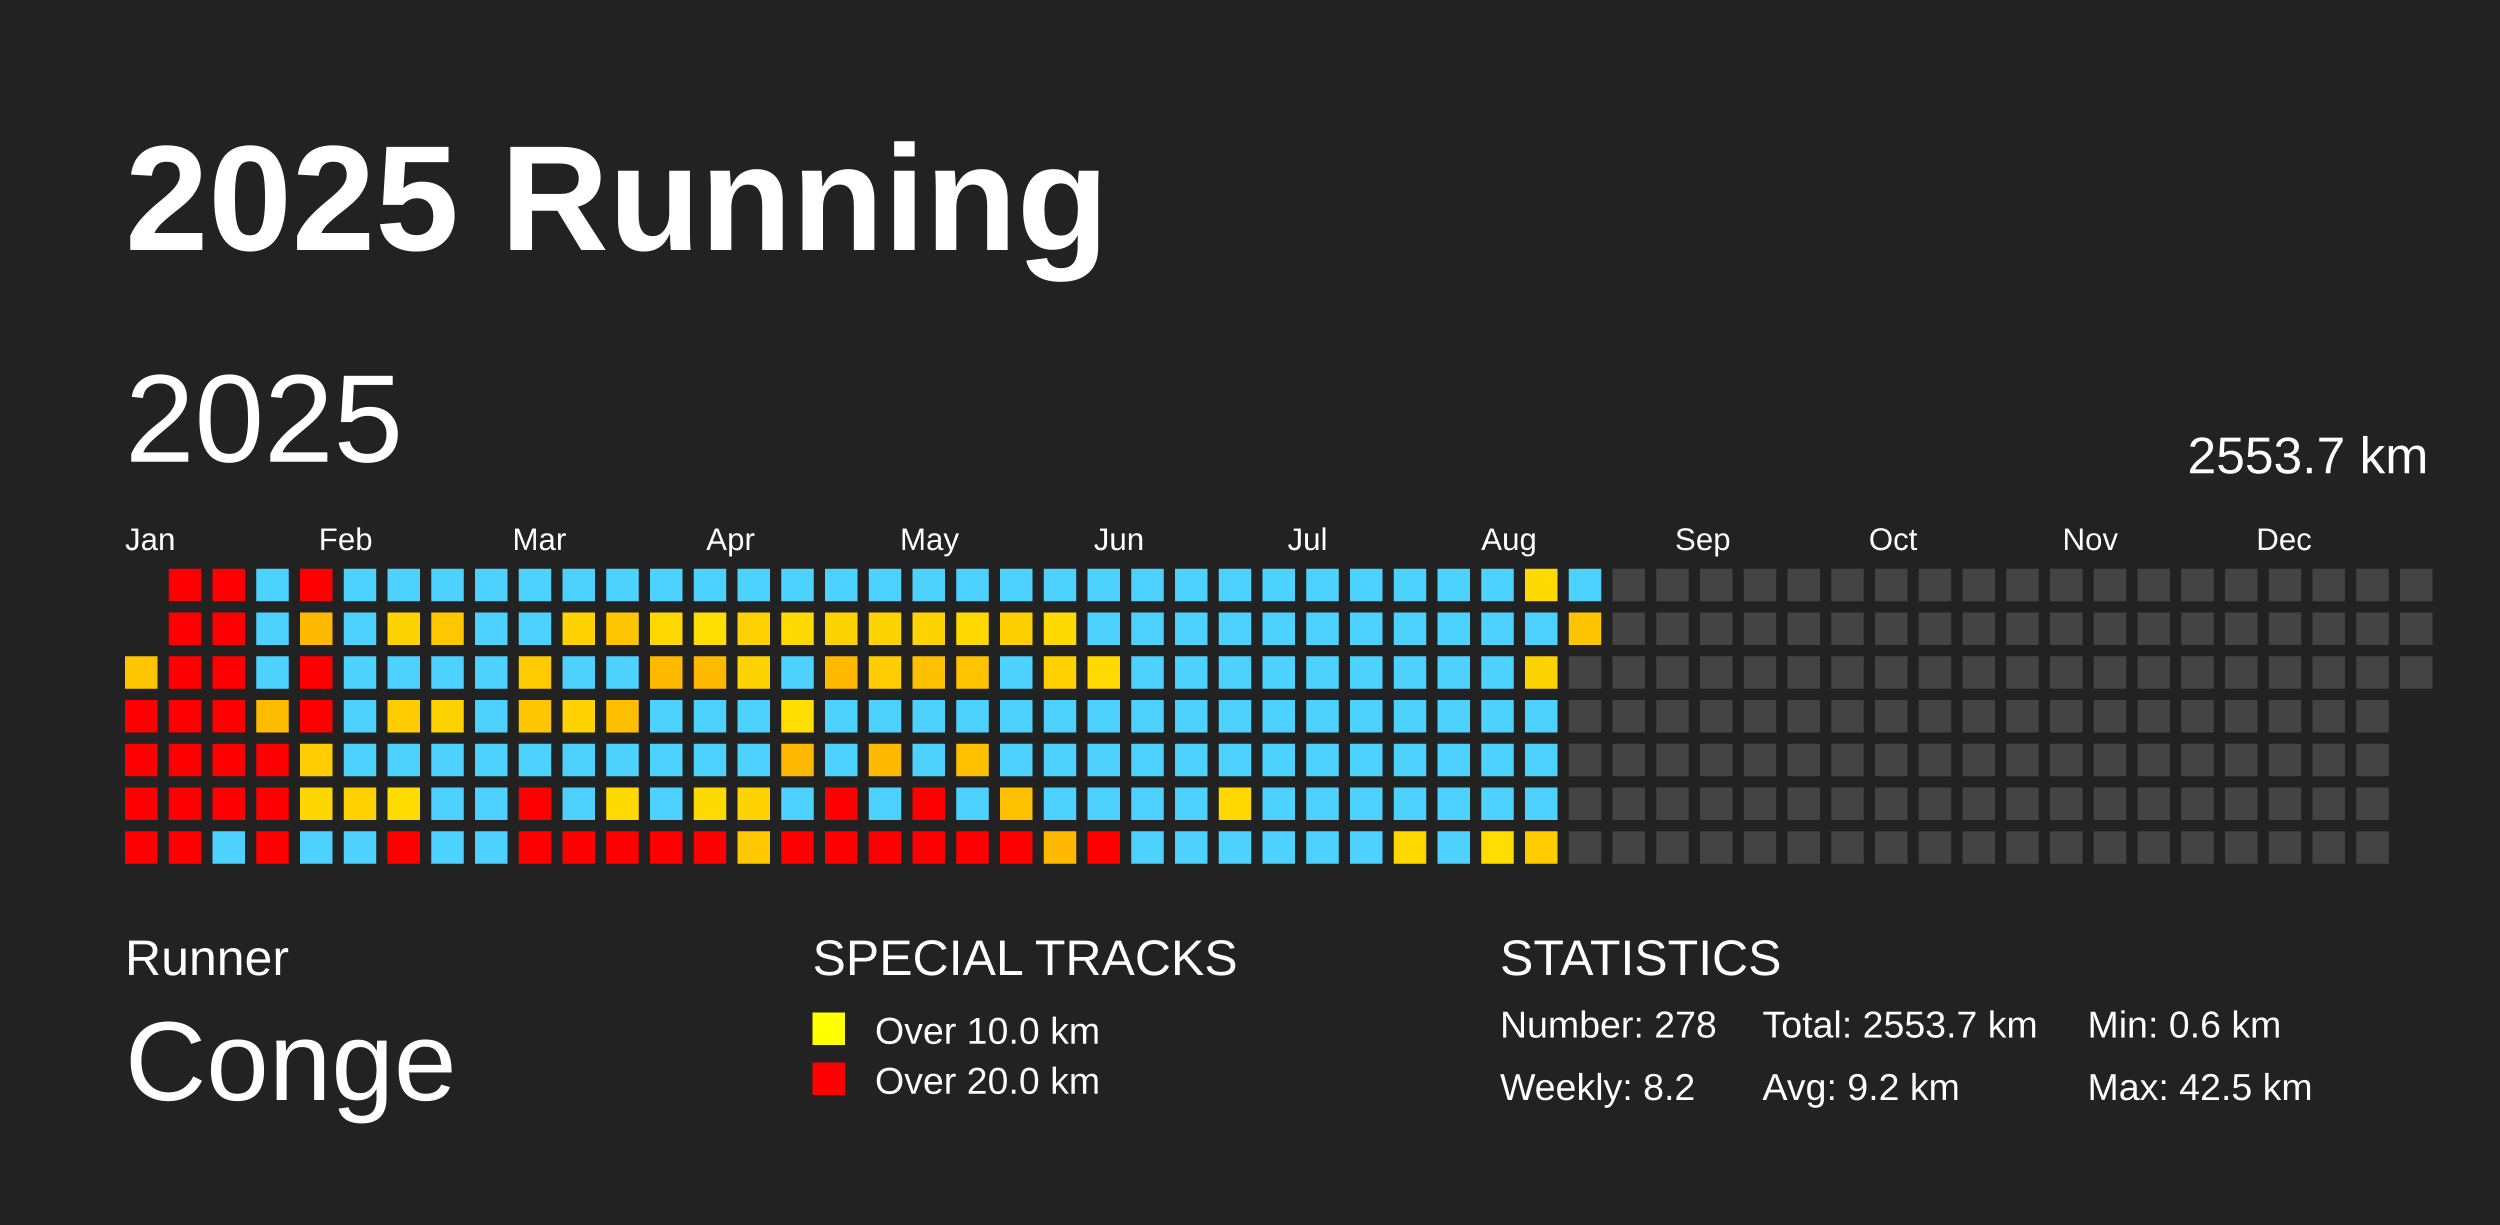
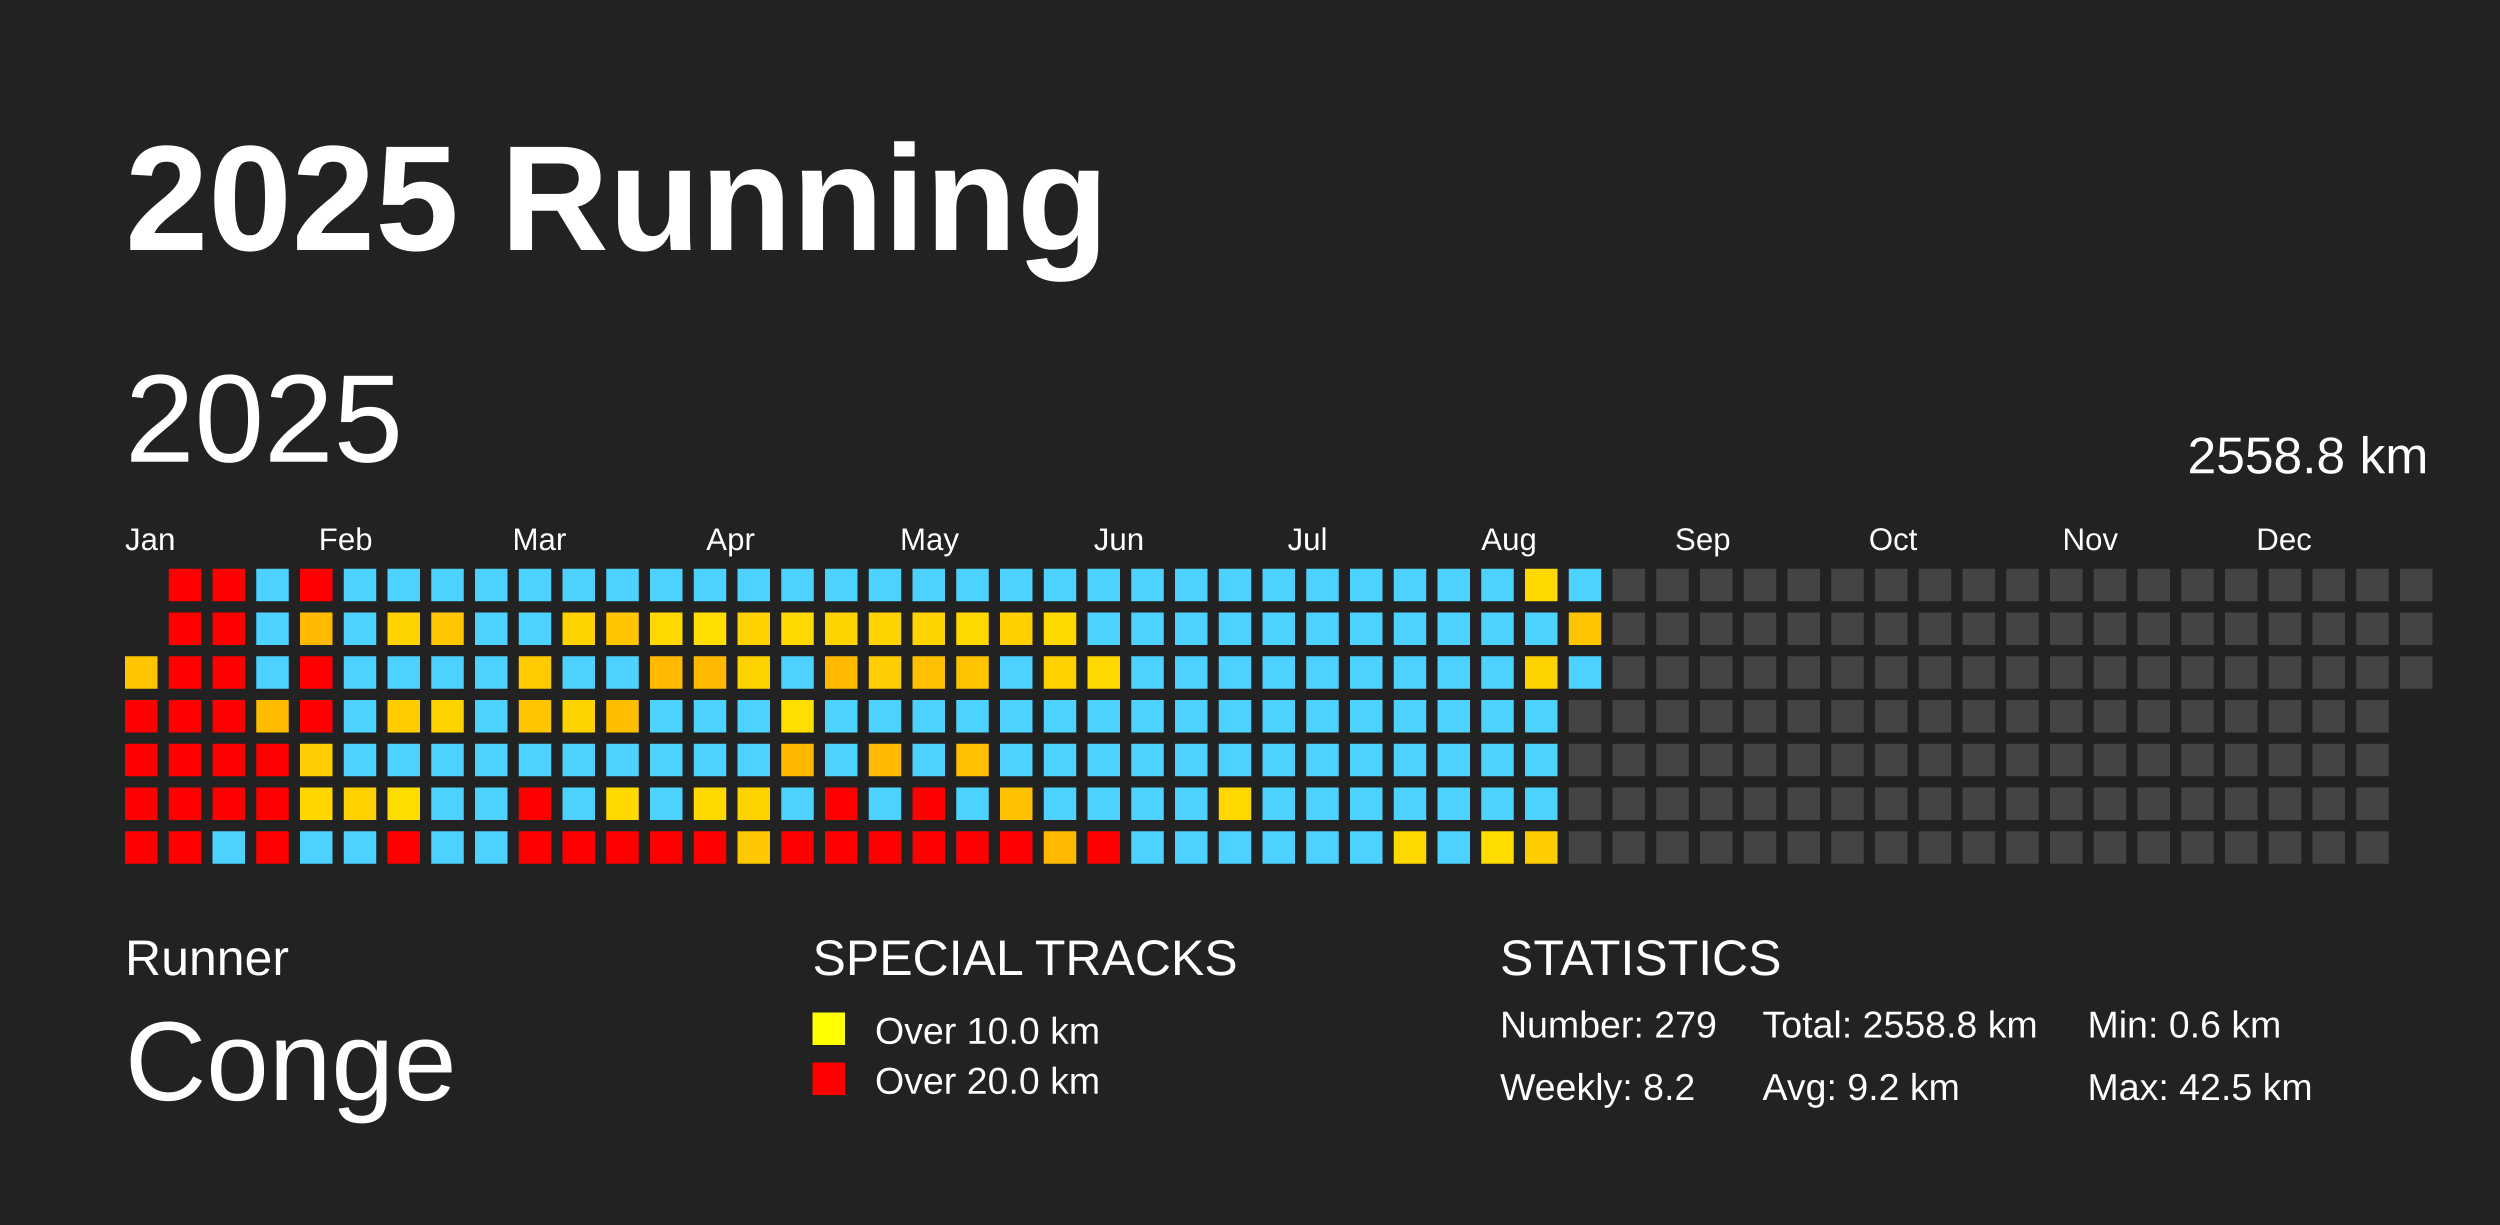
<svg xmlns="http://www.w3.org/2000/svg" baseProfile="full" height="98mm" version="1.1" viewBox="0,0,200,98" width="200mm">
  <defs />
  <rect fill="#222222" height="98" width="200" x="0" y="0" />
  <text fill="#FFFFFF" style="font-size:12px; font-family:Arial; font-weight:bold;" x="10" y="20">2025 Running</text>
  <text fill="#FFFFFF" style="font-size:4px; font-family:Arial" x="10" y="78">Runner</text>
  <text fill="#FFFFFF" style="font-size:9px; font-family:Arial" x="10" y="88">Conge</text>
  <text fill="#FFFFFF" style="font-size:4px; font-family:Arial" x="65" y="78">SPECIAL TRACKS</text>
  <rect fill="yellow" height="2.6" width="2.6" x="65" y="81" />
  <text fill="#FFFFFF" style="font-size:3px; font-family:Arial" x="70" y="83.5">Over 10.0 km</text>
  <rect fill="red" height="2.6" width="2.6" x="65" y="85" />
  <text fill="#FFFFFF" style="font-size:3px; font-family:Arial" x="70" y="87.5">Over 20.0 km</text>
  <text fill="#FFFFFF" style="font-size:4px; font-family:Arial" x="120" y="78">STATISTICS</text>
-   <text fill="#FFFFFF" style="font-size:3px; font-family:Arial" x="120" y="83">Number: 278</text>
+   <text fill="#FFFFFF" style="font-size:3px; font-family:Arial" x="120" y="83">Number: 279</text>
  <text fill="#FFFFFF" style="font-size:3px; font-family:Arial" x="120" y="88">Weekly: 8.2</text>
-   <text fill="#FFFFFF" style="font-size:3px; font-family:Arial" x="141" y="83">Total: 2553.7 km</text>
+   <text fill="#FFFFFF" style="font-size:3px; font-family:Arial" x="141" y="83">Total: 2558.8 km</text>
  <text fill="#FFFFFF" style="font-size:3px; font-family:Arial" x="141" y="88">Avg: 9.2 km</text>
  <text fill="#FFFFFF" style="font-size:3px; font-family:Arial" x="167" y="83">Min: 0.6 km</text>
  <text fill="#FFFFFF" style="font-size:3px; font-family:Arial" x="167" y="88">Max: 42.5 km</text>
  <text dominant-baseline="hanging" fill="#FFFFFF" style="font-size:10.0px; font-family:Arial;" x="10" y="30">2025</text>
-   <text dominant-baseline="hanging" fill="#FFFFFF" style="font-size:4.125px; font-family:Arial;" x="175" y="35">2553.7 km</text>
+   <text dominant-baseline="hanging" fill="#FFFFFF" style="font-size:4.125px; font-family:Arial;" x="175" y="35">2558.8 km</text>
  <text fill="#FFFFFF" style="font-size:2.5px; font-family:Arial" x="10.0" y="44">Jan</text>
  <text fill="#FFFFFF" style="font-size:2.5px; font-family:Arial" x="25.5" y="44">Feb</text>
  <text fill="#FFFFFF" style="font-size:2.5px; font-family:Arial" x="41.0" y="44">Mar</text>
  <text fill="#FFFFFF" style="font-size:2.5px; font-family:Arial" x="56.5" y="44">Apr</text>
  <text fill="#FFFFFF" style="font-size:2.5px; font-family:Arial" x="72.0" y="44">May</text>
  <text fill="#FFFFFF" style="font-size:2.5px; font-family:Arial" x="87.5" y="44">Jun</text>
  <text fill="#FFFFFF" style="font-size:2.5px; font-family:Arial" x="103.0" y="44">Jul</text>
  <text fill="#FFFFFF" style="font-size:2.5px; font-family:Arial" x="118.5" y="44">Aug</text>
  <text fill="#FFFFFF" style="font-size:2.5px; font-family:Arial" x="134.0" y="44">Sep</text>
  <text fill="#FFFFFF" style="font-size:2.5px; font-family:Arial" x="149.5" y="44">Oct</text>
  <text fill="#FFFFFF" style="font-size:2.5px; font-family:Arial" x="165.0" y="44">Nov</text>
  <text fill="#FFFFFF" style="font-size:2.5px; font-family:Arial" x="180.5" y="44">Dec</text>
  <rect fill="#ffc600" height="2.6" width="2.6" x="10.0" y="52.5" />
  <rect fill="red" height="2.6" width="2.6" x="10.0" y="56.0" />
  <rect fill="red" height="2.6" width="2.6" x="10.0" y="59.5" />
  <rect fill="red" height="2.6" width="2.6" x="10.0" y="63.0" />
  <rect fill="red" height="2.6" width="2.6" x="10.0" y="66.5" />
  <rect fill="red" height="2.6" width="2.6" x="13.5" y="45.5" />
  <rect fill="red" height="2.6" width="2.6" x="13.5" y="49.0" />
  <rect fill="red" height="2.6" width="2.6" x="13.5" y="52.5" />
  <rect fill="red" height="2.6" width="2.6" x="13.5" y="56.0" />
  <rect fill="red" height="2.6" width="2.6" x="13.5" y="59.5" />
  <rect fill="red" height="2.6" width="2.6" x="13.5" y="63.0" />
  <rect fill="red" height="2.6" width="2.6" x="13.5" y="66.5" />
  <rect fill="red" height="2.6" width="2.6" x="17.0" y="45.5" />
  <rect fill="red" height="2.6" width="2.6" x="17.0" y="49.0" />
  <rect fill="red" height="2.6" width="2.6" x="17.0" y="52.5" />
  <rect fill="red" height="2.6" width="2.6" x="17.0" y="56.0" />
  <rect fill="red" height="2.6" width="2.6" x="17.0" y="59.5" />
  <rect fill="red" height="2.6" width="2.6" x="17.0" y="63.0" />
  <rect fill="#4dd2ff" height="2.6" width="2.6" x="17.0" y="66.5" />
  <rect fill="#4dd2ff" height="2.6" width="2.6" x="20.5" y="45.5" />
  <rect fill="#4dd2ff" height="2.6" width="2.6" x="20.5" y="49.0" />
  <rect fill="#4dd2ff" height="2.6" width="2.6" x="20.5" y="52.5" />
  <rect fill="#ffbb00" height="2.6" width="2.6" x="20.5" y="56.0" />
  <rect fill="red" height="2.6" width="2.6" x="20.5" y="59.5" />
  <rect fill="red" height="2.6" width="2.6" x="20.5" y="63.0" />
  <rect fill="red" height="2.6" width="2.6" x="20.5" y="66.5" />
  <rect fill="red" height="2.6" width="2.6" x="24.0" y="45.5" />
  <rect fill="#ffba00" height="2.6" width="2.6" x="24.0" y="49.0" />
  <rect fill="red" height="2.6" width="2.6" x="24.0" y="52.5" />
  <rect fill="red" height="2.6" width="2.6" x="24.0" y="56.0" />
  <rect fill="#ffcd00" height="2.6" width="2.6" x="24.0" y="59.5" />
  <rect fill="#ffd600" height="2.6" width="2.6" x="24.0" y="63.0" />
  <rect fill="#4dd2ff" height="2.6" width="2.6" x="24.0" y="66.5" />
  <rect fill="#4dd2ff" height="2.6" width="2.6" x="27.5" y="45.5" />
  <rect fill="#4dd2ff" height="2.6" width="2.6" x="27.5" y="49.0" />
  <rect fill="#4dd2ff" height="2.6" width="2.6" x="27.5" y="52.5" />
  <rect fill="#4dd2ff" height="2.6" width="2.6" x="27.5" y="56.0" />
  <rect fill="#4dd2ff" height="2.6" width="2.6" x="27.5" y="59.5" />
  <rect fill="#ffd100" height="2.6" width="2.6" x="27.5" y="63.0" />
  <rect fill="#4dd2ff" height="2.6" width="2.6" x="27.5" y="66.5" />
  <rect fill="#4dd2ff" height="2.6" width="2.6" x="31.0" y="45.5" />
  <rect fill="#ffd300" height="2.6" width="2.6" x="31.0" y="49.0" />
  <rect fill="#4dd2ff" height="2.6" width="2.6" x="31.0" y="52.5" />
  <rect fill="#ffcc00" height="2.6" width="2.6" x="31.0" y="56.0" />
  <rect fill="#4dd2ff" height="2.6" width="2.6" x="31.0" y="59.5" />
  <rect fill="#ffdc00" height="2.6" width="2.6" x="31.0" y="63.0" />
  <rect fill="red" height="2.6" width="2.6" x="31.0" y="66.5" />
  <rect fill="#4dd2ff" height="2.6" width="2.6" x="34.5" y="45.5" />
  <rect fill="#ffc700" height="2.6" width="2.6" x="34.5" y="49.0" />
  <rect fill="#4dd2ff" height="2.6" width="2.6" x="34.5" y="52.5" />
  <rect fill="#ffd300" height="2.6" width="2.6" x="34.5" y="56.0" />
  <rect fill="#4dd2ff" height="2.6" width="2.6" x="34.5" y="59.5" />
  <rect fill="#4dd2ff" height="2.6" width="2.6" x="34.5" y="63.0" />
  <rect fill="#4dd2ff" height="2.6" width="2.6" x="34.5" y="66.5" />
  <rect fill="#4dd2ff" height="2.6" width="2.6" x="38.0" y="45.5" />
  <rect fill="#4dd2ff" height="2.6" width="2.6" x="38.0" y="49.0" />
  <rect fill="#4dd2ff" height="2.6" width="2.6" x="38.0" y="52.5" />
  <rect fill="#4dd2ff" height="2.6" width="2.6" x="38.0" y="56.0" />
  <rect fill="#4dd2ff" height="2.6" width="2.6" x="38.0" y="59.5" />
  <rect fill="#4dd2ff" height="2.6" width="2.6" x="38.0" y="63.0" />
  <rect fill="#4dd2ff" height="2.6" width="2.6" x="38.0" y="66.5" />
  <rect fill="#4dd2ff" height="2.6" width="2.6" x="41.5" y="45.5" />
  <rect fill="#4dd2ff" height="2.6" width="2.6" x="41.5" y="49.0" />
  <rect fill="#ffcb00" height="2.6" width="2.6" x="41.5" y="52.5" />
  <rect fill="#ffc600" height="2.6" width="2.6" x="41.5" y="56.0" />
  <rect fill="#4dd2ff" height="2.6" width="2.6" x="41.5" y="59.5" />
  <rect fill="red" height="2.6" width="2.6" x="41.5" y="63.0" />
  <rect fill="red" height="2.6" width="2.6" x="41.5" y="66.5" />
  <rect fill="#4dd2ff" height="2.6" width="2.6" x="45.0" y="45.5" />
  <rect fill="#ffd300" height="2.6" width="2.6" x="45.0" y="49.0" />
  <rect fill="#4dd2ff" height="2.6" width="2.6" x="45.0" y="52.5" />
  <rect fill="#ffd300" height="2.6" width="2.6" x="45.0" y="56.0" />
  <rect fill="#4dd2ff" height="2.6" width="2.6" x="45.0" y="59.5" />
  <rect fill="#4dd2ff" height="2.6" width="2.6" x="45.0" y="63.0" />
  <rect fill="red" height="2.6" width="2.6" x="45.0" y="66.5" />
  <rect fill="#4dd2ff" height="2.6" width="2.6" x="48.5" y="45.5" />
  <rect fill="#ffc500" height="2.6" width="2.6" x="48.5" y="49.0" />
  <rect fill="#4dd2ff" height="2.6" width="2.6" x="48.5" y="52.5" />
  <rect fill="#ffbe00" height="2.6" width="2.6" x="48.5" y="56.0" />
  <rect fill="#4dd2ff" height="2.6" width="2.6" x="48.5" y="59.5" />
  <rect fill="#ffd900" height="2.6" width="2.6" x="48.5" y="63.0" />
  <rect fill="red" height="2.6" width="2.6" x="48.5" y="66.5" />
  <rect fill="#4dd2ff" height="2.6" width="2.6" x="52.0" y="45.5" />
  <rect fill="#ffd800" height="2.6" width="2.6" x="52.0" y="49.0" />
  <rect fill="#ffba00" height="2.6" width="2.6" x="52.0" y="52.5" />
  <rect fill="#4dd2ff" height="2.6" width="2.6" x="52.0" y="56.0" />
  <rect fill="#4dd2ff" height="2.6" width="2.6" x="52.0" y="59.5" />
  <rect fill="#4dd2ff" height="2.6" width="2.6" x="52.0" y="63.0" />
  <rect fill="red" height="2.6" width="2.6" x="52.0" y="66.5" />
  <rect fill="#4dd2ff" height="2.6" width="2.6" x="55.5" y="45.5" />
  <rect fill="#ffde00" height="2.6" width="2.6" x="55.5" y="49.0" />
  <rect fill="#ffba00" height="2.6" width="2.6" x="55.5" y="52.5" />
  <rect fill="#4dd2ff" height="2.6" width="2.6" x="55.5" y="56.0" />
  <rect fill="#4dd2ff" height="2.6" width="2.6" x="55.5" y="59.5" />
  <rect fill="#ffda00" height="2.6" width="2.6" x="55.5" y="63.0" />
  <rect fill="red" height="2.6" width="2.6" x="55.5" y="66.5" />
  <rect fill="#4dd2ff" height="2.6" width="2.6" x="59.0" y="45.5" />
  <rect fill="#ffd100" height="2.6" width="2.6" x="59.0" y="49.0" />
  <rect fill="#ffd300" height="2.6" width="2.6" x="59.0" y="52.5" />
  <rect fill="#4dd2ff" height="2.6" width="2.6" x="59.0" y="56.0" />
  <rect fill="#4dd2ff" height="2.6" width="2.6" x="59.0" y="59.5" />
  <rect fill="#ffd300" height="2.6" width="2.6" x="59.0" y="63.0" />
  <rect fill="#ffc800" height="2.6" width="2.6" x="59.0" y="66.5" />
  <rect fill="#4dd2ff" height="2.6" width="2.6" x="62.5" y="45.5" />
  <rect fill="#ffd900" height="2.6" width="2.6" x="62.5" y="49.0" />
  <rect fill="#4dd2ff" height="2.6" width="2.6" x="62.5" y="52.5" />
  <rect fill="#ffde00" height="2.6" width="2.6" x="62.5" y="56.0" />
  <rect fill="#ffb800" height="2.6" width="2.6" x="62.5" y="59.5" />
  <rect fill="#4dd2ff" height="2.6" width="2.6" x="62.5" y="63.0" />
  <rect fill="red" height="2.6" width="2.6" x="62.5" y="66.5" />
  <rect fill="#4dd2ff" height="2.6" width="2.6" x="66.0" y="45.5" />
  <rect fill="#ffd300" height="2.6" width="2.6" x="66.0" y="49.0" />
  <rect fill="#ffba00" height="2.6" width="2.6" x="66.0" y="52.5" />
  <rect fill="#4dd2ff" height="2.6" width="2.6" x="66.0" y="56.0" />
  <rect fill="#4dd2ff" height="2.6" width="2.6" x="66.0" y="59.5" />
  <rect fill="red" height="2.6" width="2.6" x="66.0" y="63.0" />
  <rect fill="red" height="2.6" width="2.6" x="66.0" y="66.5" />
  <rect fill="#4dd2ff" height="2.6" width="2.6" x="69.5" y="45.5" />
  <rect fill="#ffd300" height="2.6" width="2.6" x="69.5" y="49.0" />
  <rect fill="#ffcd00" height="2.6" width="2.6" x="69.5" y="52.5" />
  <rect fill="#4dd2ff" height="2.6" width="2.6" x="69.5" y="56.0" />
  <rect fill="#ffba00" height="2.6" width="2.6" x="69.5" y="59.5" />
  <rect fill="#4dd2ff" height="2.6" width="2.6" x="69.5" y="63.0" />
  <rect fill="red" height="2.6" width="2.6" x="69.5" y="66.5" />
  <rect fill="#4dd2ff" height="2.6" width="2.6" x="73.0" y="45.5" />
  <rect fill="#ffd300" height="2.6" width="2.6" x="73.0" y="49.0" />
  <rect fill="#ffc000" height="2.6" width="2.6" x="73.0" y="52.5" />
  <rect fill="#4dd2ff" height="2.6" width="2.6" x="73.0" y="56.0" />
  <rect fill="#4dd2ff" height="2.6" width="2.6" x="73.0" y="59.5" />
  <rect fill="red" height="2.6" width="2.6" x="73.0" y="63.0" />
  <rect fill="red" height="2.6" width="2.6" x="73.0" y="66.5" />
  <rect fill="#4dd2ff" height="2.6" width="2.6" x="76.5" y="45.5" />
  <rect fill="#ffd800" height="2.6" width="2.6" x="76.5" y="49.0" />
  <rect fill="#ffc300" height="2.6" width="2.6" x="76.5" y="52.5" />
  <rect fill="#4dd2ff" height="2.6" width="2.6" x="76.5" y="56.0" />
  <rect fill="#ffc000" height="2.6" width="2.6" x="76.5" y="59.5" />
  <rect fill="#4dd2ff" height="2.6" width="2.6" x="76.5" y="63.0" />
  <rect fill="red" height="2.6" width="2.6" x="76.5" y="66.5" />
  <rect fill="#4dd2ff" height="2.6" width="2.6" x="80.0" y="45.5" />
  <rect fill="#ffcf00" height="2.6" width="2.6" x="80.0" y="49.0" />
  <rect fill="#4dd2ff" height="2.6" width="2.6" x="80.0" y="52.5" />
  <rect fill="#4dd2ff" height="2.6" width="2.6" x="80.0" y="56.0" />
  <rect fill="#4dd2ff" height="2.6" width="2.6" x="80.0" y="59.5" />
  <rect fill="#ffc000" height="2.6" width="2.6" x="80.0" y="63.0" />
  <rect fill="red" height="2.6" width="2.6" x="80.0" y="66.5" />
  <rect fill="#4dd2ff" height="2.6" width="2.6" x="83.5" y="45.5" />
  <rect fill="#ffd900" height="2.6" width="2.6" x="83.5" y="49.0" />
  <rect fill="#ffd100" height="2.6" width="2.6" x="83.5" y="52.5" />
  <rect fill="#4dd2ff" height="2.6" width="2.6" x="83.5" y="56.0" />
  <rect fill="#4dd2ff" height="2.6" width="2.6" x="83.5" y="59.5" />
  <rect fill="#4dd2ff" height="2.6" width="2.6" x="83.5" y="63.0" />
  <rect fill="#ffba00" height="2.6" width="2.6" x="83.5" y="66.5" />
  <rect fill="#4dd2ff" height="2.6" width="2.6" x="87.0" y="45.5" />
  <rect fill="#4dd2ff" height="2.6" width="2.6" x="87.0" y="49.0" />
  <rect fill="#ffd900" height="2.6" width="2.6" x="87.0" y="52.5" />
  <rect fill="#4dd2ff" height="2.6" width="2.6" x="87.0" y="56.0" />
  <rect fill="#4dd2ff" height="2.6" width="2.6" x="87.0" y="59.5" />
  <rect fill="#4dd2ff" height="2.6" width="2.6" x="87.0" y="63.0" />
  <rect fill="red" height="2.6" width="2.6" x="87.0" y="66.5" />
  <rect fill="#4dd2ff" height="2.6" width="2.6" x="90.5" y="45.5" />
  <rect fill="#4dd2ff" height="2.6" width="2.6" x="90.5" y="49.0" />
  <rect fill="#4dd2ff" height="2.6" width="2.6" x="90.5" y="52.5" />
  <rect fill="#4dd2ff" height="2.6" width="2.6" x="90.5" y="56.0" />
  <rect fill="#4dd2ff" height="2.6" width="2.6" x="90.5" y="59.5" />
  <rect fill="#4dd2ff" height="2.6" width="2.6" x="90.5" y="63.0" />
  <rect fill="#4dd2ff" height="2.6" width="2.6" x="90.5" y="66.5" />
  <rect fill="#4dd2ff" height="2.6" width="2.6" x="94.0" y="45.5" />
  <rect fill="#4dd2ff" height="2.6" width="2.6" x="94.0" y="49.0" />
  <rect fill="#4dd2ff" height="2.6" width="2.6" x="94.0" y="52.5" />
  <rect fill="#4dd2ff" height="2.6" width="2.6" x="94.0" y="56.0" />
  <rect fill="#4dd2ff" height="2.6" width="2.6" x="94.0" y="59.5" />
  <rect fill="#4dd2ff" height="2.6" width="2.6" x="94.0" y="63.0" />
  <rect fill="#4dd2ff" height="2.6" width="2.6" x="94.0" y="66.5" />
  <rect fill="#4dd2ff" height="2.6" width="2.6" x="97.5" y="45.5" />
  <rect fill="#4dd2ff" height="2.6" width="2.6" x="97.5" y="49.0" />
  <rect fill="#4dd2ff" height="2.6" width="2.6" x="97.5" y="52.5" />
  <rect fill="#4dd2ff" height="2.6" width="2.6" x="97.5" y="56.0" />
  <rect fill="#4dd2ff" height="2.6" width="2.6" x="97.5" y="59.5" />
  <rect fill="#ffd800" height="2.6" width="2.6" x="97.5" y="63.0" />
  <rect fill="#4dd2ff" height="2.6" width="2.6" x="97.5" y="66.5" />
  <rect fill="#4dd2ff" height="2.6" width="2.6" x="101.0" y="45.5" />
  <rect fill="#4dd2ff" height="2.6" width="2.6" x="101.0" y="49.0" />
  <rect fill="#4dd2ff" height="2.6" width="2.6" x="101.0" y="52.5" />
  <rect fill="#4dd2ff" height="2.6" width="2.6" x="101.0" y="56.0" />
  <rect fill="#4dd2ff" height="2.6" width="2.6" x="101.0" y="59.5" />
  <rect fill="#4dd2ff" height="2.6" width="2.6" x="101.0" y="63.0" />
  <rect fill="#4dd2ff" height="2.6" width="2.6" x="101.0" y="66.5" />
  <rect fill="#4dd2ff" height="2.6" width="2.6" x="104.5" y="45.5" />
  <rect fill="#4dd2ff" height="2.6" width="2.6" x="104.5" y="49.0" />
  <rect fill="#4dd2ff" height="2.6" width="2.6" x="104.5" y="52.5" />
  <rect fill="#4dd2ff" height="2.6" width="2.6" x="104.5" y="56.0" />
  <rect fill="#4dd2ff" height="2.6" width="2.6" x="104.5" y="59.5" />
  <rect fill="#4dd2ff" height="2.6" width="2.6" x="104.5" y="63.0" />
  <rect fill="#4dd2ff" height="2.6" width="2.6" x="104.5" y="66.5" />
  <rect fill="#4dd2ff" height="2.6" width="2.6" x="108.0" y="45.5" />
  <rect fill="#4dd2ff" height="2.6" width="2.6" x="108.0" y="49.0" />
  <rect fill="#4dd2ff" height="2.6" width="2.6" x="108.0" y="52.5" />
  <rect fill="#4dd2ff" height="2.6" width="2.6" x="108.0" y="56.0" />
  <rect fill="#4dd2ff" height="2.6" width="2.6" x="108.0" y="59.5" />
  <rect fill="#4dd2ff" height="2.6" width="2.6" x="108.0" y="63.0" />
  <rect fill="#4dd2ff" height="2.6" width="2.6" x="108.0" y="66.5" />
  <rect fill="#4dd2ff" height="2.6" width="2.6" x="111.5" y="45.5" />
  <rect fill="#4dd2ff" height="2.6" width="2.6" x="111.5" y="49.0" />
  <rect fill="#4dd2ff" height="2.6" width="2.6" x="111.5" y="52.5" />
  <rect fill="#4dd2ff" height="2.6" width="2.6" x="111.5" y="56.0" />
  <rect fill="#4dd2ff" height="2.6" width="2.6" x="111.5" y="59.5" />
  <rect fill="#4dd2ff" height="2.6" width="2.6" x="111.5" y="63.0" />
  <rect fill="#ffd900" height="2.6" width="2.6" x="111.5" y="66.5" />
  <rect fill="#4dd2ff" height="2.6" width="2.6" x="115.0" y="45.5" />
  <rect fill="#4dd2ff" height="2.6" width="2.6" x="115.0" y="49.0" />
  <rect fill="#4dd2ff" height="2.6" width="2.6" x="115.0" y="52.5" />
  <rect fill="#4dd2ff" height="2.6" width="2.6" x="115.0" y="56.0" />
  <rect fill="#4dd2ff" height="2.6" width="2.6" x="115.0" y="59.5" />
  <rect fill="#4dd2ff" height="2.6" width="2.6" x="115.0" y="63.0" />
  <rect fill="#4dd2ff" height="2.6" width="2.6" x="115.0" y="66.5" />
  <rect fill="#4dd2ff" height="2.6" width="2.6" x="118.5" y="45.5" />
  <rect fill="#4dd2ff" height="2.6" width="2.6" x="118.5" y="49.0" />
  <rect fill="#4dd2ff" height="2.6" width="2.6" x="118.5" y="52.5" />
  <rect fill="#4dd2ff" height="2.6" width="2.6" x="118.5" y="56.0" />
  <rect fill="#4dd2ff" height="2.6" width="2.6" x="118.5" y="59.5" />
  <rect fill="#4dd2ff" height="2.6" width="2.6" x="118.5" y="63.0" />
  <rect fill="#ffdd00" height="2.6" width="2.6" x="118.5" y="66.5" />
  <rect fill="#ffd900" height="2.6" width="2.6" x="122.0" y="45.5" />
  <rect fill="#4dd2ff" height="2.6" width="2.6" x="122.0" y="49.0" />
  <rect fill="#ffd300" height="2.6" width="2.6" x="122.0" y="52.5" />
  <rect fill="#4dd2ff" height="2.6" width="2.6" x="122.0" y="56.0" />
  <rect fill="#4dd2ff" height="2.6" width="2.6" x="122.0" y="59.5" />
  <rect fill="#4dd2ff" height="2.6" width="2.6" x="122.0" y="63.0" />
  <rect fill="#ffcc00" height="2.6" width="2.6" x="122.0" y="66.5" />
  <rect fill="#4dd2ff" height="2.6" width="2.6" x="125.5" y="45.5" />
  <rect fill="#ffc400" height="2.6" width="2.6" x="125.5" y="49.0" />
-   <rect fill="#444444" height="2.6" width="2.6" x="125.5" y="52.5" />
+   <rect fill="#4dd2ff" height="2.6" width="2.6" x="125.5" y="52.5" />
  <rect fill="#444444" height="2.6" width="2.6" x="125.5" y="56.0" />
  <rect fill="#444444" height="2.6" width="2.6" x="125.5" y="59.5" />
  <rect fill="#444444" height="2.6" width="2.6" x="125.5" y="63.0" />
  <rect fill="#444444" height="2.6" width="2.6" x="125.5" y="66.5" />
  <rect fill="#444444" height="2.6" width="2.6" x="129.0" y="45.5" />
  <rect fill="#444444" height="2.6" width="2.6" x="129.0" y="49.0" />
  <rect fill="#444444" height="2.6" width="2.6" x="129.0" y="52.5" />
  <rect fill="#444444" height="2.6" width="2.6" x="129.0" y="56.0" />
  <rect fill="#444444" height="2.6" width="2.6" x="129.0" y="59.5" />
  <rect fill="#444444" height="2.6" width="2.6" x="129.0" y="63.0" />
  <rect fill="#444444" height="2.6" width="2.6" x="129.0" y="66.5" />
  <rect fill="#444444" height="2.6" width="2.6" x="132.5" y="45.5" />
  <rect fill="#444444" height="2.6" width="2.6" x="132.5" y="49.0" />
  <rect fill="#444444" height="2.6" width="2.6" x="132.5" y="52.5" />
  <rect fill="#444444" height="2.6" width="2.6" x="132.5" y="56.0" />
  <rect fill="#444444" height="2.6" width="2.6" x="132.5" y="59.5" />
  <rect fill="#444444" height="2.6" width="2.6" x="132.5" y="63.0" />
  <rect fill="#444444" height="2.6" width="2.6" x="132.5" y="66.5" />
  <rect fill="#444444" height="2.6" width="2.6" x="136.0" y="45.5" />
  <rect fill="#444444" height="2.6" width="2.6" x="136.0" y="49.0" />
  <rect fill="#444444" height="2.6" width="2.6" x="136.0" y="52.5" />
  <rect fill="#444444" height="2.6" width="2.6" x="136.0" y="56.0" />
  <rect fill="#444444" height="2.6" width="2.6" x="136.0" y="59.5" />
  <rect fill="#444444" height="2.6" width="2.6" x="136.0" y="63.0" />
  <rect fill="#444444" height="2.6" width="2.6" x="136.0" y="66.5" />
  <rect fill="#444444" height="2.6" width="2.6" x="139.5" y="45.5" />
  <rect fill="#444444" height="2.6" width="2.6" x="139.5" y="49.0" />
  <rect fill="#444444" height="2.6" width="2.6" x="139.5" y="52.5" />
  <rect fill="#444444" height="2.6" width="2.6" x="139.5" y="56.0" />
  <rect fill="#444444" height="2.6" width="2.6" x="139.5" y="59.5" />
  <rect fill="#444444" height="2.6" width="2.6" x="139.5" y="63.0" />
  <rect fill="#444444" height="2.6" width="2.6" x="139.5" y="66.5" />
  <rect fill="#444444" height="2.6" width="2.6" x="143.0" y="45.5" />
  <rect fill="#444444" height="2.6" width="2.6" x="143.0" y="49.0" />
  <rect fill="#444444" height="2.6" width="2.6" x="143.0" y="52.5" />
  <rect fill="#444444" height="2.6" width="2.6" x="143.0" y="56.0" />
  <rect fill="#444444" height="2.6" width="2.6" x="143.0" y="59.5" />
  <rect fill="#444444" height="2.6" width="2.6" x="143.0" y="63.0" />
  <rect fill="#444444" height="2.6" width="2.6" x="143.0" y="66.5" />
  <rect fill="#444444" height="2.6" width="2.6" x="146.5" y="45.5" />
  <rect fill="#444444" height="2.6" width="2.6" x="146.5" y="49.0" />
  <rect fill="#444444" height="2.6" width="2.6" x="146.5" y="52.5" />
  <rect fill="#444444" height="2.6" width="2.6" x="146.5" y="56.0" />
  <rect fill="#444444" height="2.6" width="2.6" x="146.5" y="59.5" />
  <rect fill="#444444" height="2.6" width="2.6" x="146.5" y="63.0" />
  <rect fill="#444444" height="2.6" width="2.6" x="146.5" y="66.5" />
  <rect fill="#444444" height="2.6" width="2.6" x="150.0" y="45.5" />
  <rect fill="#444444" height="2.6" width="2.6" x="150.0" y="49.0" />
  <rect fill="#444444" height="2.6" width="2.6" x="150.0" y="52.5" />
  <rect fill="#444444" height="2.6" width="2.6" x="150.0" y="56.0" />
  <rect fill="#444444" height="2.6" width="2.6" x="150.0" y="59.5" />
  <rect fill="#444444" height="2.6" width="2.6" x="150.0" y="63.0" />
  <rect fill="#444444" height="2.6" width="2.6" x="150.0" y="66.5" />
  <rect fill="#444444" height="2.6" width="2.6" x="153.5" y="45.5" />
  <rect fill="#444444" height="2.6" width="2.6" x="153.5" y="49.0" />
  <rect fill="#444444" height="2.6" width="2.6" x="153.5" y="52.5" />
  <rect fill="#444444" height="2.6" width="2.6" x="153.5" y="56.0" />
  <rect fill="#444444" height="2.6" width="2.6" x="153.5" y="59.5" />
  <rect fill="#444444" height="2.6" width="2.6" x="153.5" y="63.0" />
  <rect fill="#444444" height="2.6" width="2.6" x="153.5" y="66.5" />
  <rect fill="#444444" height="2.6" width="2.6" x="157.0" y="45.5" />
  <rect fill="#444444" height="2.6" width="2.6" x="157.0" y="49.0" />
  <rect fill="#444444" height="2.6" width="2.6" x="157.0" y="52.5" />
  <rect fill="#444444" height="2.6" width="2.6" x="157.0" y="56.0" />
  <rect fill="#444444" height="2.6" width="2.6" x="157.0" y="59.5" />
  <rect fill="#444444" height="2.6" width="2.6" x="157.0" y="63.0" />
  <rect fill="#444444" height="2.6" width="2.6" x="157.0" y="66.5" />
  <rect fill="#444444" height="2.6" width="2.6" x="160.5" y="45.5" />
  <rect fill="#444444" height="2.6" width="2.6" x="160.5" y="49.0" />
  <rect fill="#444444" height="2.6" width="2.6" x="160.5" y="52.5" />
  <rect fill="#444444" height="2.6" width="2.6" x="160.5" y="56.0" />
  <rect fill="#444444" height="2.6" width="2.6" x="160.5" y="59.5" />
  <rect fill="#444444" height="2.6" width="2.6" x="160.5" y="63.0" />
  <rect fill="#444444" height="2.6" width="2.6" x="160.5" y="66.5" />
  <rect fill="#444444" height="2.6" width="2.6" x="164.0" y="45.5" />
  <rect fill="#444444" height="2.6" width="2.6" x="164.0" y="49.0" />
  <rect fill="#444444" height="2.6" width="2.6" x="164.0" y="52.5" />
  <rect fill="#444444" height="2.6" width="2.6" x="164.0" y="56.0" />
  <rect fill="#444444" height="2.6" width="2.6" x="164.0" y="59.5" />
  <rect fill="#444444" height="2.6" width="2.6" x="164.0" y="63.0" />
  <rect fill="#444444" height="2.6" width="2.6" x="164.0" y="66.5" />
  <rect fill="#444444" height="2.6" width="2.6" x="167.5" y="45.5" />
  <rect fill="#444444" height="2.6" width="2.6" x="167.5" y="49.0" />
  <rect fill="#444444" height="2.6" width="2.6" x="167.5" y="52.5" />
  <rect fill="#444444" height="2.6" width="2.6" x="167.5" y="56.0" />
  <rect fill="#444444" height="2.6" width="2.6" x="167.5" y="59.5" />
  <rect fill="#444444" height="2.6" width="2.6" x="167.5" y="63.0" />
  <rect fill="#444444" height="2.6" width="2.6" x="167.5" y="66.5" />
  <rect fill="#444444" height="2.6" width="2.6" x="171.0" y="45.5" />
  <rect fill="#444444" height="2.6" width="2.6" x="171.0" y="49.0" />
  <rect fill="#444444" height="2.6" width="2.6" x="171.0" y="52.5" />
  <rect fill="#444444" height="2.6" width="2.6" x="171.0" y="56.0" />
  <rect fill="#444444" height="2.6" width="2.6" x="171.0" y="59.5" />
  <rect fill="#444444" height="2.6" width="2.6" x="171.0" y="63.0" />
  <rect fill="#444444" height="2.6" width="2.6" x="171.0" y="66.5" />
  <rect fill="#444444" height="2.6" width="2.6" x="174.5" y="45.5" />
  <rect fill="#444444" height="2.6" width="2.6" x="174.5" y="49.0" />
  <rect fill="#444444" height="2.6" width="2.6" x="174.5" y="52.5" />
  <rect fill="#444444" height="2.6" width="2.6" x="174.5" y="56.0" />
  <rect fill="#444444" height="2.6" width="2.6" x="174.5" y="59.5" />
  <rect fill="#444444" height="2.6" width="2.6" x="174.5" y="63.0" />
  <rect fill="#444444" height="2.6" width="2.6" x="174.5" y="66.5" />
  <rect fill="#444444" height="2.6" width="2.6" x="178.0" y="45.5" />
  <rect fill="#444444" height="2.6" width="2.6" x="178.0" y="49.0" />
  <rect fill="#444444" height="2.6" width="2.6" x="178.0" y="52.5" />
  <rect fill="#444444" height="2.6" width="2.6" x="178.0" y="56.0" />
  <rect fill="#444444" height="2.6" width="2.6" x="178.0" y="59.5" />
  <rect fill="#444444" height="2.6" width="2.6" x="178.0" y="63.0" />
  <rect fill="#444444" height="2.6" width="2.6" x="178.0" y="66.5" />
  <rect fill="#444444" height="2.6" width="2.6" x="181.5" y="45.5" />
  <rect fill="#444444" height="2.6" width="2.6" x="181.5" y="49.0" />
  <rect fill="#444444" height="2.6" width="2.6" x="181.5" y="52.5" />
  <rect fill="#444444" height="2.6" width="2.6" x="181.5" y="56.0" />
  <rect fill="#444444" height="2.6" width="2.6" x="181.5" y="59.5" />
  <rect fill="#444444" height="2.6" width="2.6" x="181.5" y="63.0" />
  <rect fill="#444444" height="2.6" width="2.6" x="181.5" y="66.5" />
  <rect fill="#444444" height="2.6" width="2.6" x="185.0" y="45.5" />
  <rect fill="#444444" height="2.6" width="2.6" x="185.0" y="49.0" />
  <rect fill="#444444" height="2.6" width="2.6" x="185.0" y="52.5" />
  <rect fill="#444444" height="2.6" width="2.6" x="185.0" y="56.0" />
  <rect fill="#444444" height="2.6" width="2.6" x="185.0" y="59.5" />
  <rect fill="#444444" height="2.6" width="2.6" x="185.0" y="63.0" />
  <rect fill="#444444" height="2.6" width="2.6" x="185.0" y="66.5" />
  <rect fill="#444444" height="2.6" width="2.6" x="188.5" y="45.5" />
  <rect fill="#444444" height="2.6" width="2.6" x="188.5" y="49.0" />
  <rect fill="#444444" height="2.6" width="2.6" x="188.5" y="52.5" />
  <rect fill="#444444" height="2.6" width="2.6" x="188.5" y="56.0" />
  <rect fill="#444444" height="2.6" width="2.6" x="188.5" y="59.5" />
  <rect fill="#444444" height="2.6" width="2.6" x="188.5" y="63.0" />
  <rect fill="#444444" height="2.6" width="2.6" x="188.5" y="66.5" />
  <rect fill="#444444" height="2.6" width="2.6" x="192.0" y="45.5" />
  <rect fill="#444444" height="2.6" width="2.6" x="192.0" y="49.0" />
  <rect fill="#444444" height="2.6" width="2.6" x="192.0" y="52.5" />
</svg>
